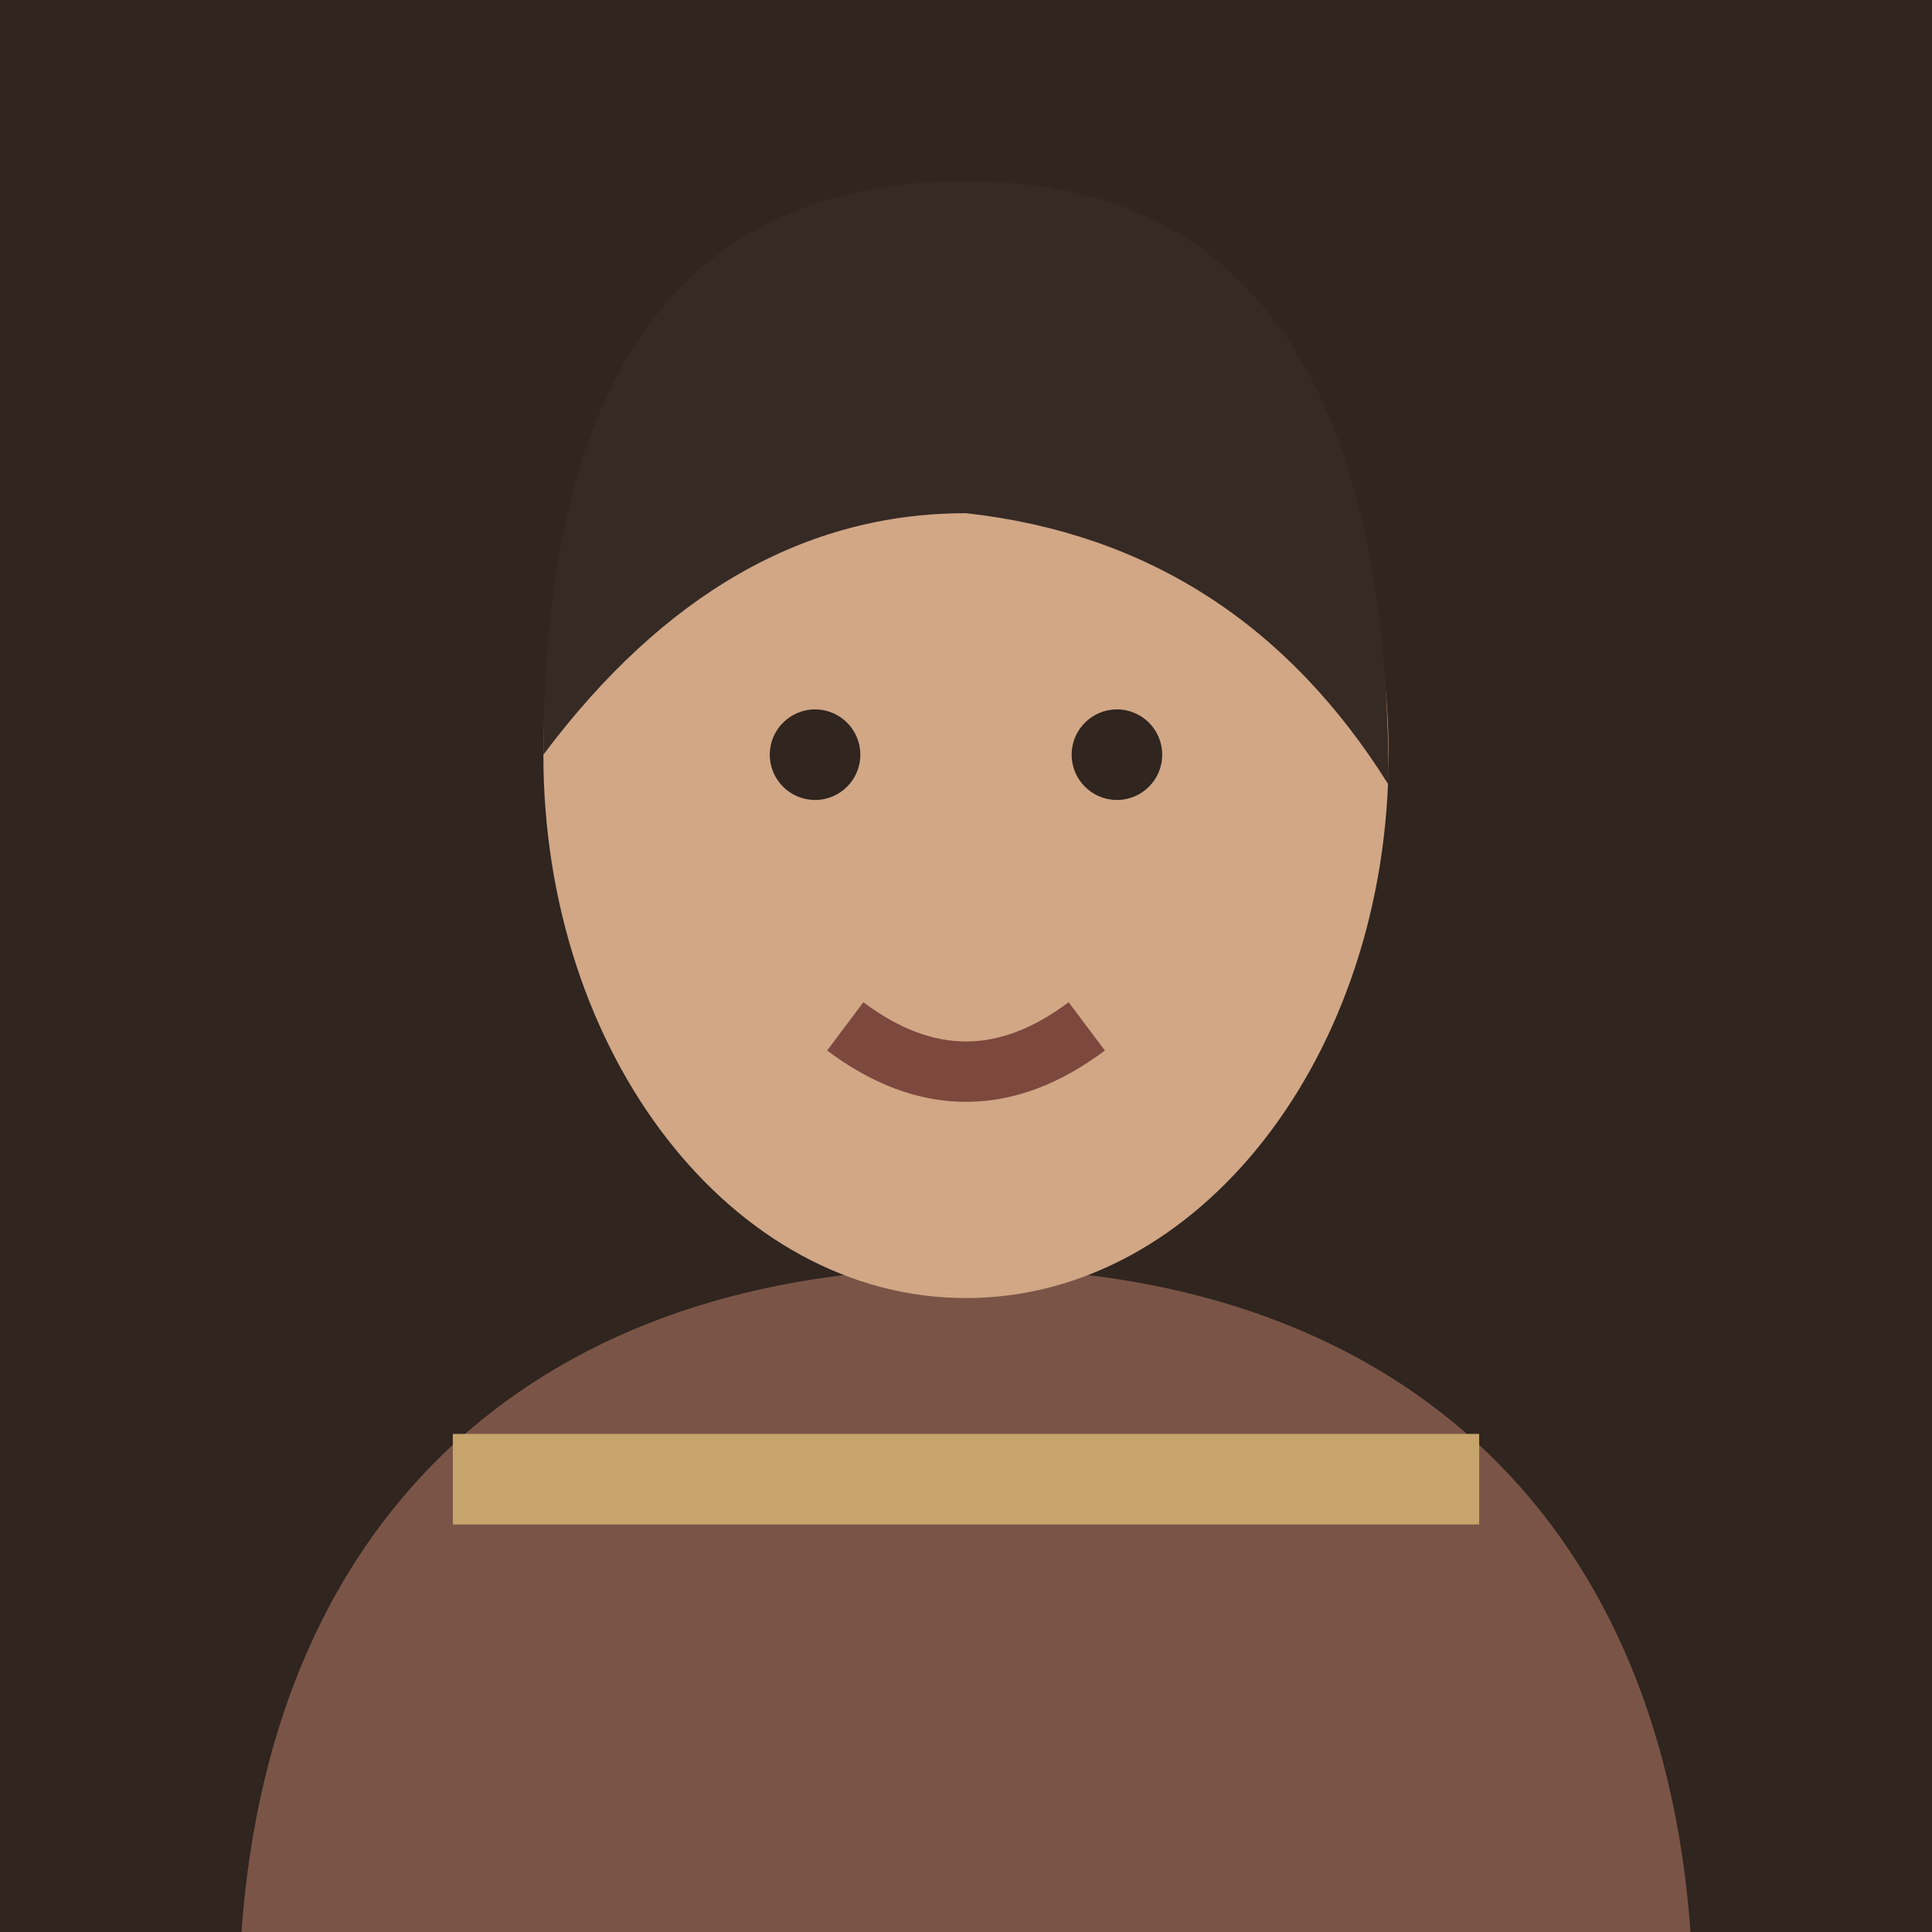
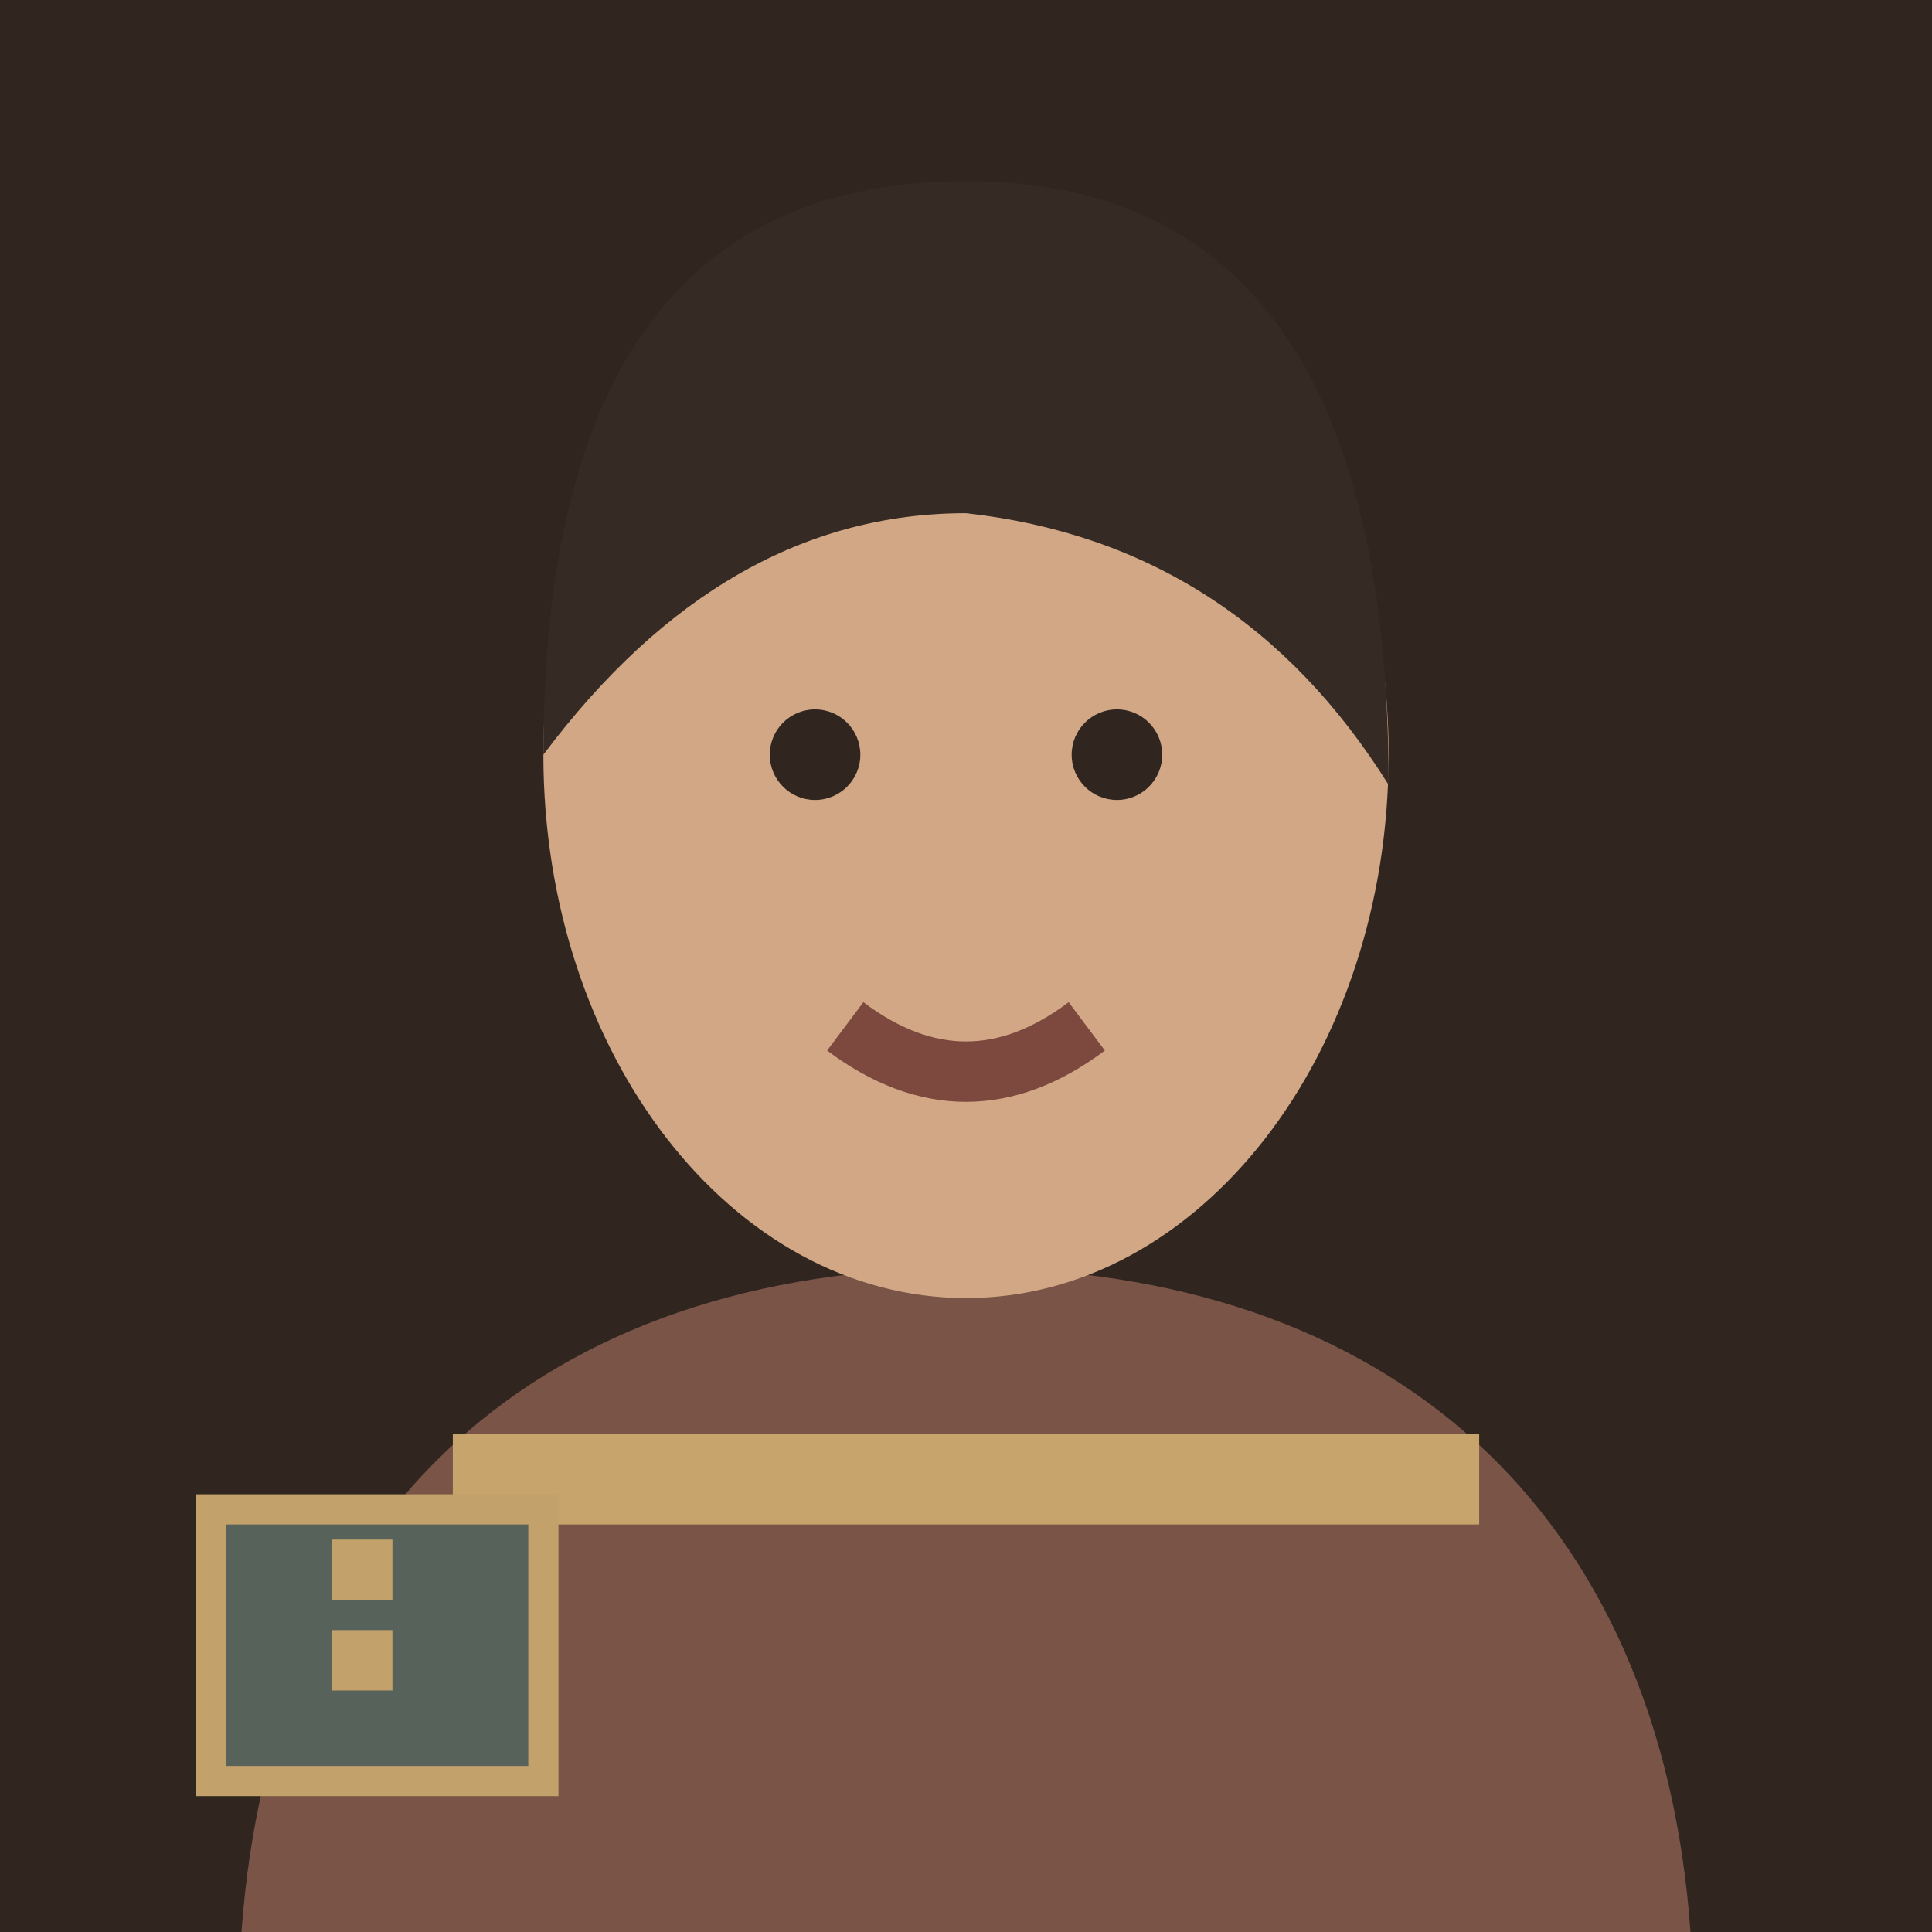
- <svg xmlns="http://www.w3.org/2000/svg" viewBox="0 0 64 64">
+ <svg xmlns="http://www.w3.org/2000/svg" viewBox="0 0 64 64" width="64" height="64">
  <rect width="64" height="64" fill="#30251f" />
  <path d="M8 64c1-14 10-22 24-22s23 8 24 22" fill="#7a5547" />
  <ellipse cx="32" cy="25" rx="14" ry="18" fill="#d1a786" />
  <path d="M18 25q0-19 14-19t14 20q-5-8-14-9-8 0-14 8" fill="#362a24" />
  <circle cx="27" cy="25" r="1.5" fill="#30251f" />
  <circle cx="37" cy="25" r="1.5" fill="#30251f" />
  <path d="M28 34q4 3 8 0" fill="none" stroke="#7d483d" stroke-width="2" />
  <path d="M15 49h34" stroke="#c6a46c" stroke-width="3" />
+   <g aria-label="하숙집과 셋방을 오가며 청소와 심부름을 맡는 가사 노동자">
+     <path d="M7 50h11v9H7z" fill="#56625a" stroke="#c2a16a" stroke-width="1" />
+     <rect x="11" y="51" width="2" height="2" fill="#c2a16a" />
+     <rect x="11" y="54" width="2" height="2" fill="#c2a16a" />
+   </g>
</svg>
